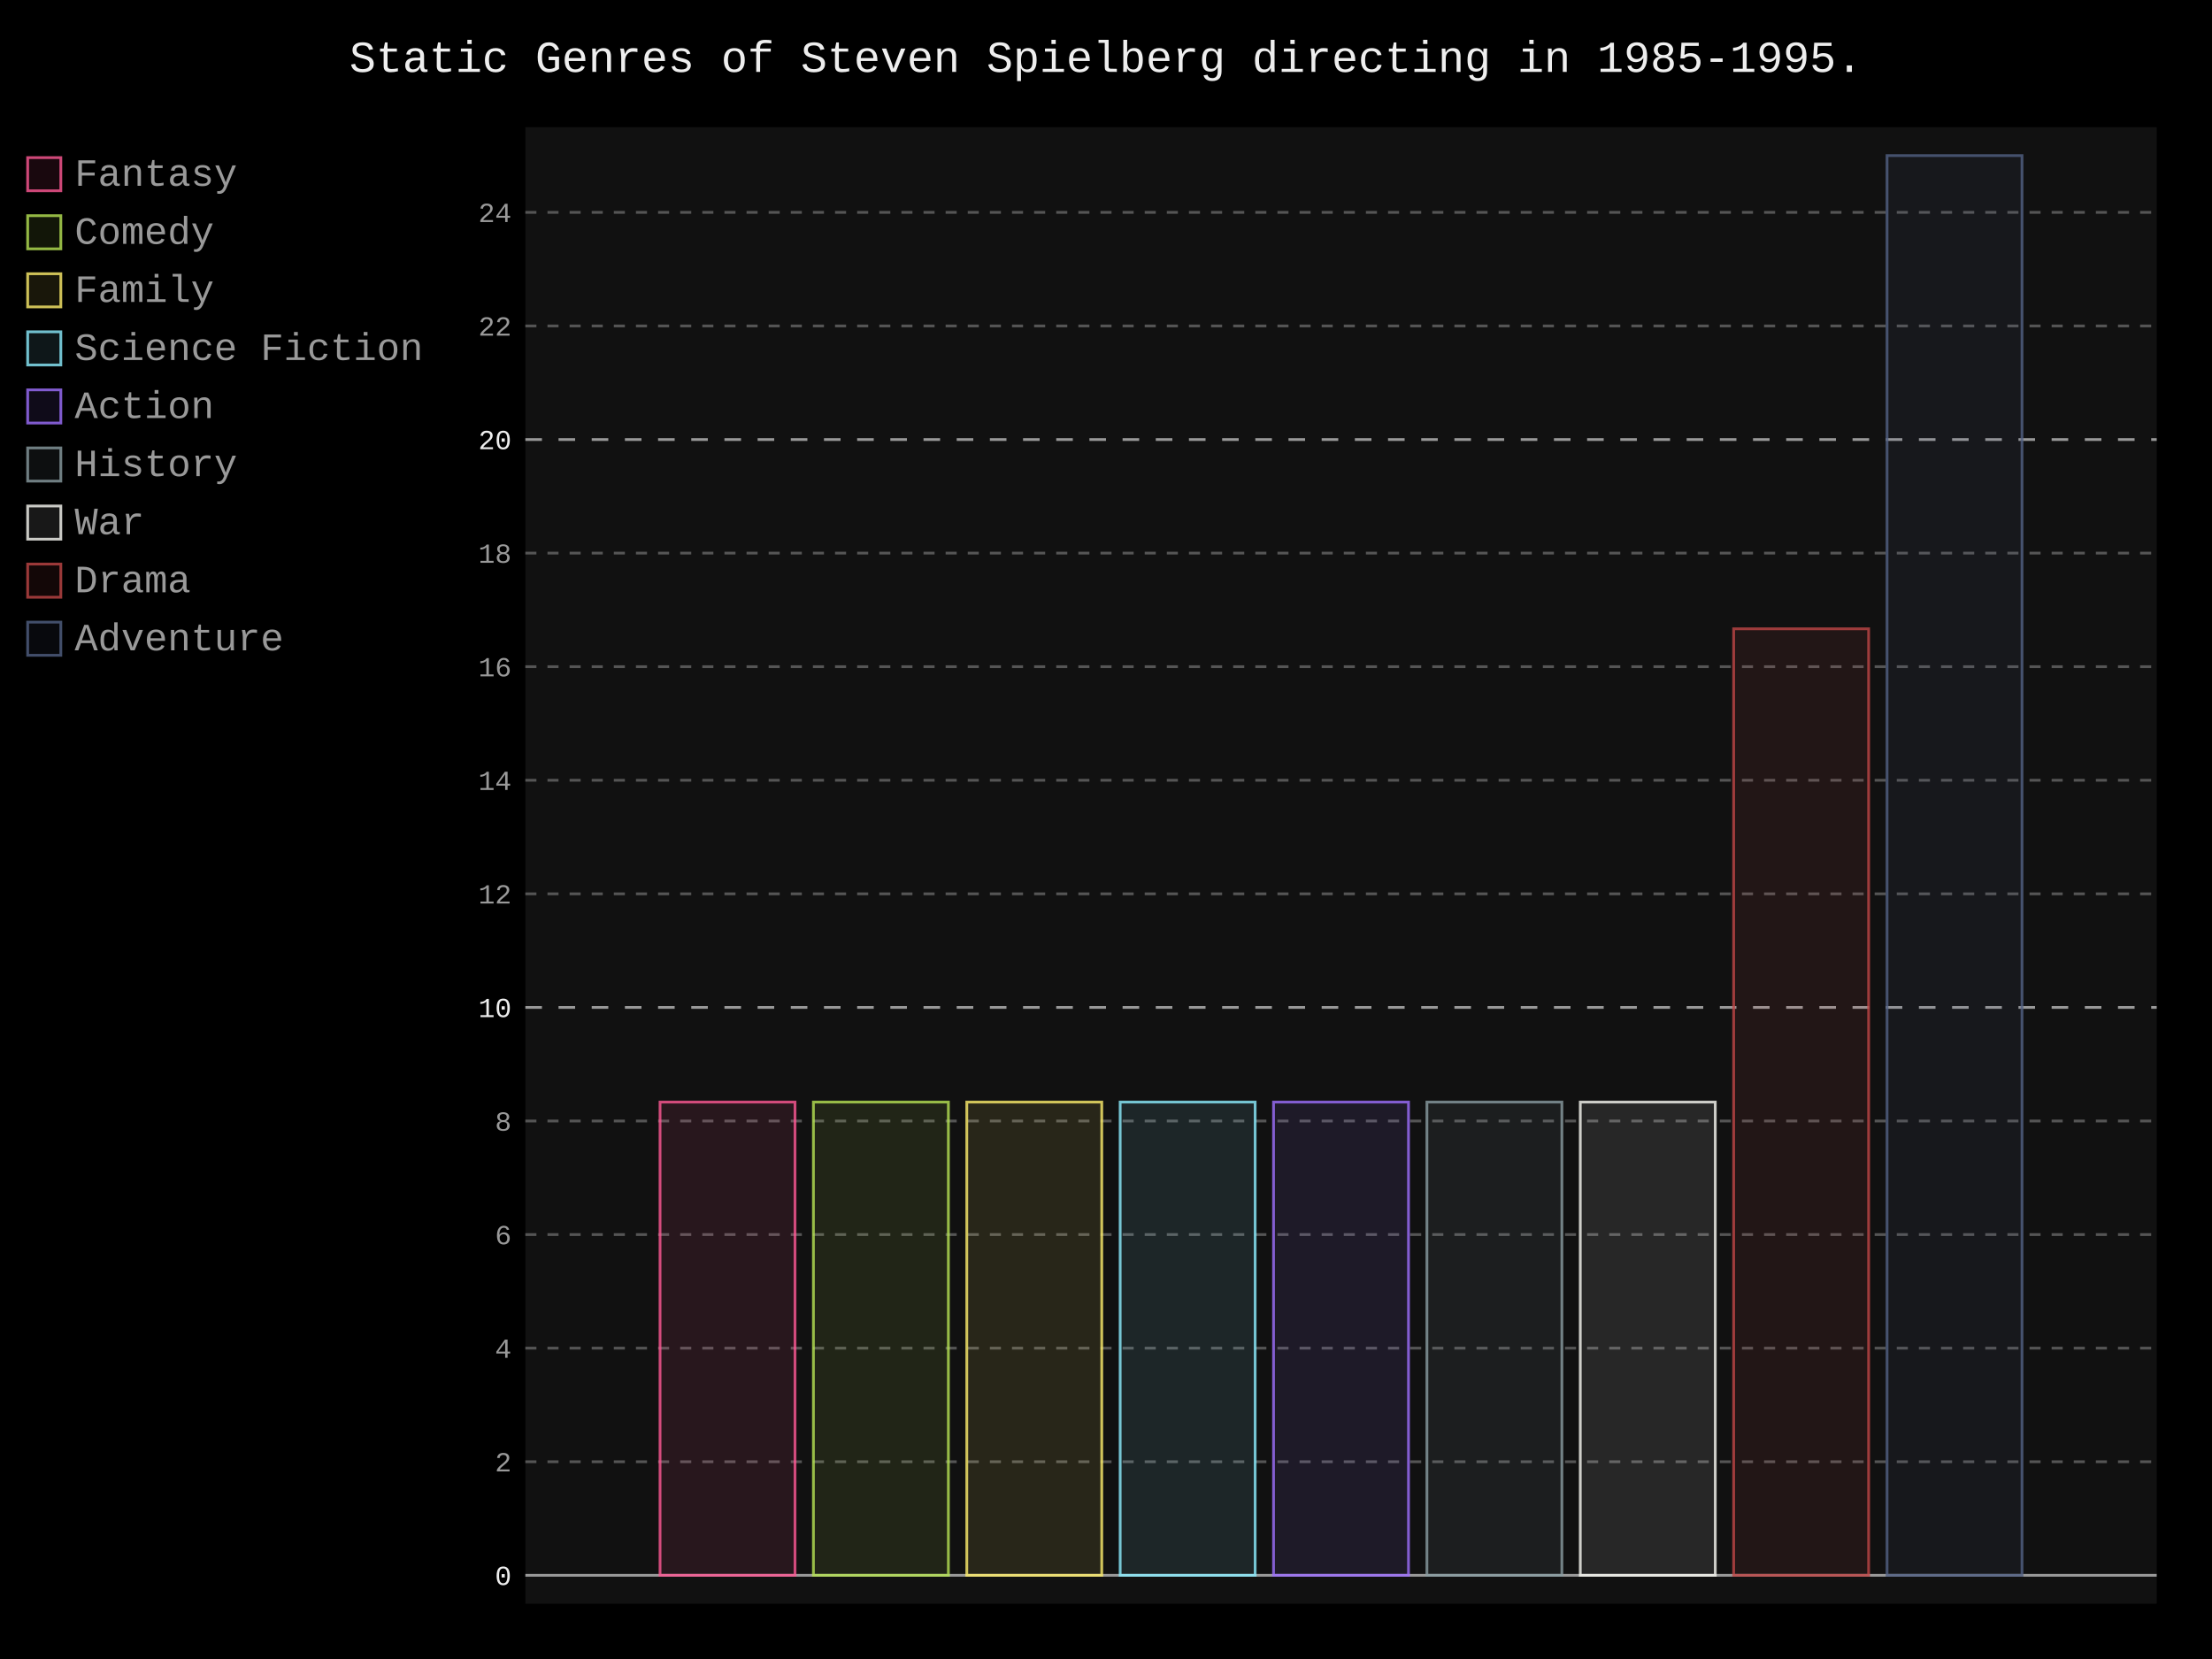
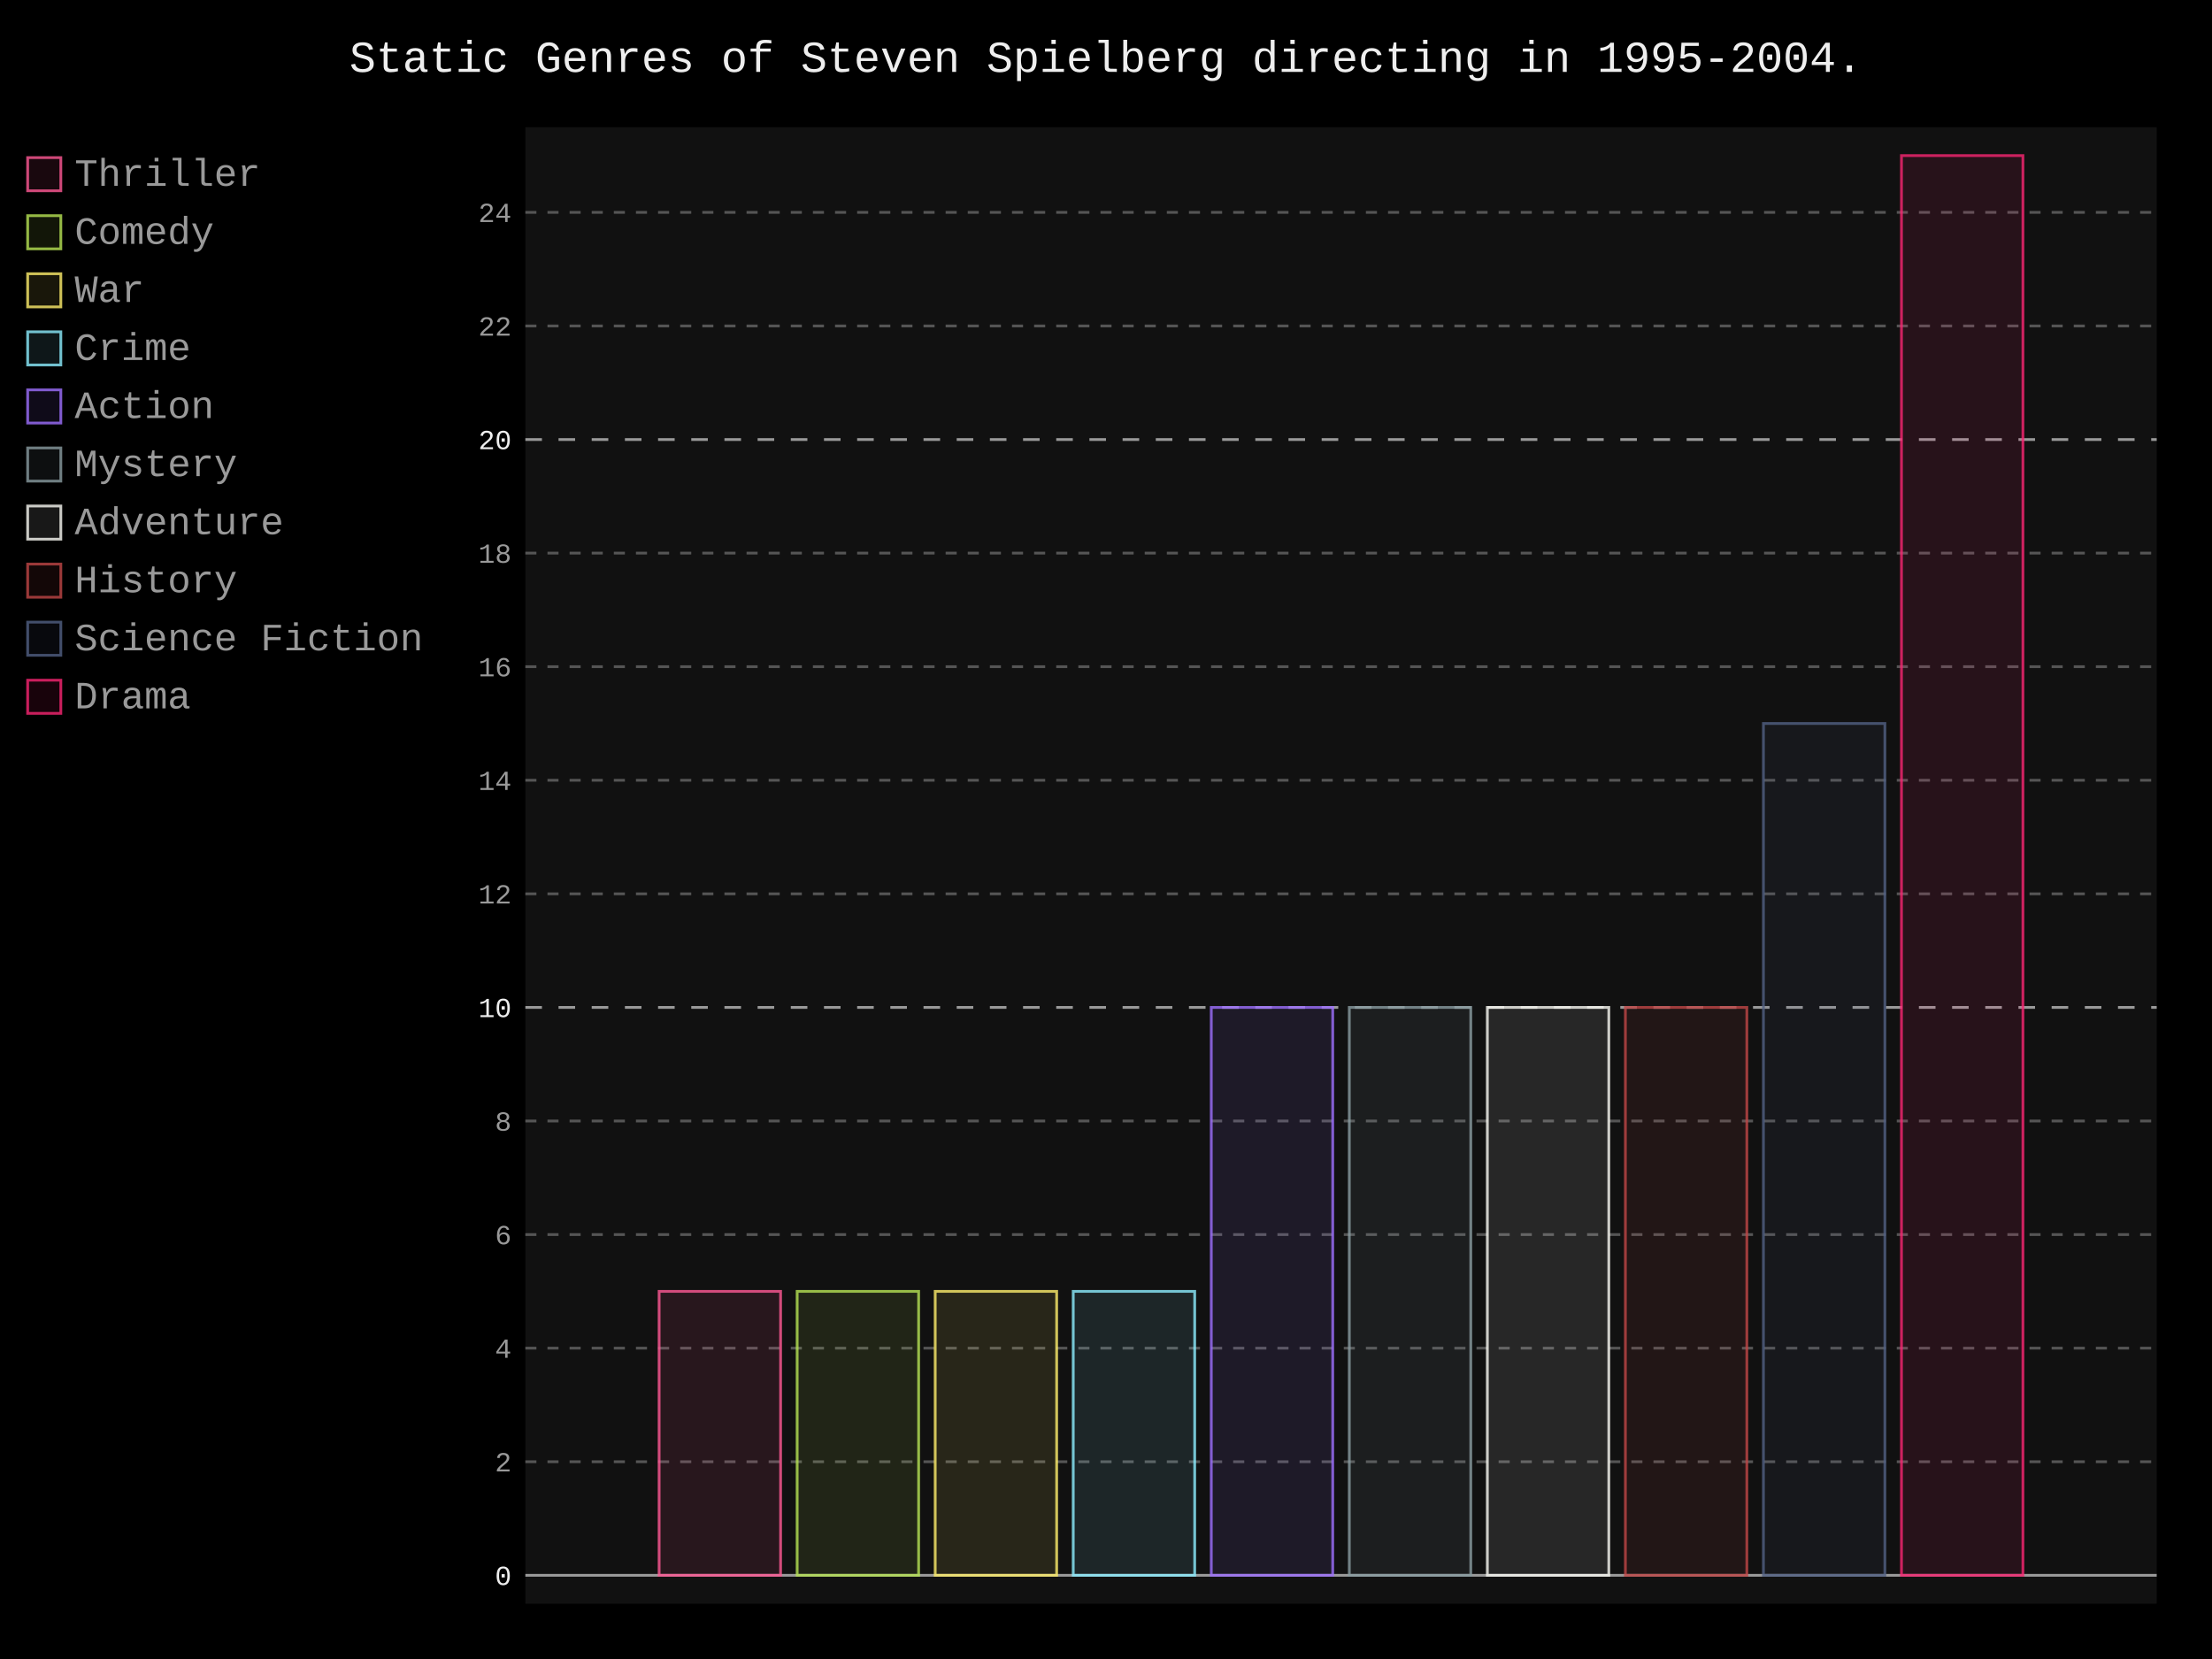
- <svg xmlns="http://www.w3.org/2000/svg" class="pygal-chart" id="chart-f025fb41-df2f-4c5a-9dbd-a844fea1f37d" viewBox="0 0 800 600">
+ <svg xmlns="http://www.w3.org/2000/svg" class="pygal-chart" id="chart-8a773fcc-9a1b-4066-99ef-95662d12aa77" viewBox="0 0 800 600">
  <defs>
-     <style type="text/css">#chart-f025fb41-df2f-4c5a-9dbd-a844fea1f37d{-webkit-user-select:none;-webkit-font-smoothing:antialiased;font-family:Consolas,"Liberation Mono",Menlo,Courier,monospace}#chart-f025fb41-df2f-4c5a-9dbd-a844fea1f37d .title{font-family:Consolas,"Liberation Mono",Menlo,Courier,monospace;font-size:16px}#chart-f025fb41-df2f-4c5a-9dbd-a844fea1f37d .legends .legend text{font-family:Consolas,"Liberation Mono",Menlo,Courier,monospace;font-size:14px}#chart-f025fb41-df2f-4c5a-9dbd-a844fea1f37d .axis text{font-family:Consolas,"Liberation Mono",Menlo,Courier,monospace;font-size:10px}#chart-f025fb41-df2f-4c5a-9dbd-a844fea1f37d .axis text.major{font-family:Consolas,"Liberation Mono",Menlo,Courier,monospace;font-size:10px}#chart-f025fb41-df2f-4c5a-9dbd-a844fea1f37d .text-overlay text.value{font-family:Consolas,"Liberation Mono",Menlo,Courier,monospace;font-size:16px}#chart-f025fb41-df2f-4c5a-9dbd-a844fea1f37d .text-overlay text.label{font-family:Consolas,"Liberation Mono",Menlo,Courier,monospace;font-size:10px}#chart-f025fb41-df2f-4c5a-9dbd-a844fea1f37d .tooltip{font-family:Consolas,"Liberation Mono",Menlo,Courier,monospace;font-size:14px}#chart-f025fb41-df2f-4c5a-9dbd-a844fea1f37d text.no_data{font-family:Consolas,"Liberation Mono",Menlo,Courier,monospace;font-size:64px}
- #chart-f025fb41-df2f-4c5a-9dbd-a844fea1f37d{background-color:black}#chart-f025fb41-df2f-4c5a-9dbd-a844fea1f37d path,#chart-f025fb41-df2f-4c5a-9dbd-a844fea1f37d line,#chart-f025fb41-df2f-4c5a-9dbd-a844fea1f37d rect,#chart-f025fb41-df2f-4c5a-9dbd-a844fea1f37d circle{-webkit-transition:1s ease-out;-moz-transition:1s ease-out;transition:1s ease-out}#chart-f025fb41-df2f-4c5a-9dbd-a844fea1f37d .graph &gt; .background{fill:black}#chart-f025fb41-df2f-4c5a-9dbd-a844fea1f37d .plot &gt; .background{fill:#111}#chart-f025fb41-df2f-4c5a-9dbd-a844fea1f37d .graph{fill:#999}#chart-f025fb41-df2f-4c5a-9dbd-a844fea1f37d text.no_data{fill:#eee}#chart-f025fb41-df2f-4c5a-9dbd-a844fea1f37d .title{fill:#eee}#chart-f025fb41-df2f-4c5a-9dbd-a844fea1f37d .legends .legend text{fill:#999}#chart-f025fb41-df2f-4c5a-9dbd-a844fea1f37d .legends .legend:hover text{fill:#eee}#chart-f025fb41-df2f-4c5a-9dbd-a844fea1f37d .axis .line{stroke:#eee}#chart-f025fb41-df2f-4c5a-9dbd-a844fea1f37d .axis .guide.line{stroke:#555}#chart-f025fb41-df2f-4c5a-9dbd-a844fea1f37d .axis .major.line{stroke:#999}#chart-f025fb41-df2f-4c5a-9dbd-a844fea1f37d .axis text.major{fill:#eee}#chart-f025fb41-df2f-4c5a-9dbd-a844fea1f37d .axis.y .guides:hover .guide.line,#chart-f025fb41-df2f-4c5a-9dbd-a844fea1f37d .line-graph .axis.x .guides:hover .guide.line,#chart-f025fb41-df2f-4c5a-9dbd-a844fea1f37d .stackedline-graph .axis.x .guides:hover .guide.line,#chart-f025fb41-df2f-4c5a-9dbd-a844fea1f37d .xy-graph .axis.x .guides:hover .guide.line{stroke:#eee}#chart-f025fb41-df2f-4c5a-9dbd-a844fea1f37d .axis .guides:hover text{fill:#eee}#chart-f025fb41-df2f-4c5a-9dbd-a844fea1f37d .reactive{fill-opacity:.1;stroke-opacity:.8}#chart-f025fb41-df2f-4c5a-9dbd-a844fea1f37d .ci{stroke:#999}#chart-f025fb41-df2f-4c5a-9dbd-a844fea1f37d .reactive.active,#chart-f025fb41-df2f-4c5a-9dbd-a844fea1f37d .active .reactive{fill-opacity:.75;stroke-opacity:.9;stroke-width:4}#chart-f025fb41-df2f-4c5a-9dbd-a844fea1f37d .ci .reactive.active{stroke-width:1.5}#chart-f025fb41-df2f-4c5a-9dbd-a844fea1f37d .series text{fill:#eee}#chart-f025fb41-df2f-4c5a-9dbd-a844fea1f37d .tooltip rect{fill:#111;stroke:#eee;-webkit-transition:opacity 1s ease-out;-moz-transition:opacity 1s ease-out;transition:opacity 1s ease-out}#chart-f025fb41-df2f-4c5a-9dbd-a844fea1f37d .tooltip .label{fill:#999}#chart-f025fb41-df2f-4c5a-9dbd-a844fea1f37d .tooltip .label{fill:#999}#chart-f025fb41-df2f-4c5a-9dbd-a844fea1f37d .tooltip .legend{font-size:.8em;fill:#555}#chart-f025fb41-df2f-4c5a-9dbd-a844fea1f37d .tooltip .x_label{font-size:.6em;fill:#eee}#chart-f025fb41-df2f-4c5a-9dbd-a844fea1f37d .tooltip .xlink{font-size:.5em;text-decoration:underline}#chart-f025fb41-df2f-4c5a-9dbd-a844fea1f37d .tooltip .value{font-size:1.5em}#chart-f025fb41-df2f-4c5a-9dbd-a844fea1f37d .bound{font-size:.5em}#chart-f025fb41-df2f-4c5a-9dbd-a844fea1f37d .max-value{font-size:.75em;fill:#555}#chart-f025fb41-df2f-4c5a-9dbd-a844fea1f37d .map-element{fill:#111;stroke:#555 !important}#chart-f025fb41-df2f-4c5a-9dbd-a844fea1f37d .map-element .reactive{fill-opacity:inherit;stroke-opacity:inherit}#chart-f025fb41-df2f-4c5a-9dbd-a844fea1f37d .color-0,#chart-f025fb41-df2f-4c5a-9dbd-a844fea1f37d .color-0 a:visited{stroke:#ff5995;fill:#ff5995}#chart-f025fb41-df2f-4c5a-9dbd-a844fea1f37d .color-1,#chart-f025fb41-df2f-4c5a-9dbd-a844fea1f37d .color-1 a:visited{stroke:#b6e354;fill:#b6e354}#chart-f025fb41-df2f-4c5a-9dbd-a844fea1f37d .color-2,#chart-f025fb41-df2f-4c5a-9dbd-a844fea1f37d .color-2 a:visited{stroke:#feed6c;fill:#feed6c}#chart-f025fb41-df2f-4c5a-9dbd-a844fea1f37d .color-3,#chart-f025fb41-df2f-4c5a-9dbd-a844fea1f37d .color-3 a:visited{stroke:#8cedff;fill:#8cedff}#chart-f025fb41-df2f-4c5a-9dbd-a844fea1f37d .color-4,#chart-f025fb41-df2f-4c5a-9dbd-a844fea1f37d .color-4 a:visited{stroke:#9e6ffe;fill:#9e6ffe}#chart-f025fb41-df2f-4c5a-9dbd-a844fea1f37d .color-5,#chart-f025fb41-df2f-4c5a-9dbd-a844fea1f37d .color-5 a:visited{stroke:#899ca1;fill:#899ca1}#chart-f025fb41-df2f-4c5a-9dbd-a844fea1f37d .color-6,#chart-f025fb41-df2f-4c5a-9dbd-a844fea1f37d .color-6 a:visited{stroke:#f8f8f2;fill:#f8f8f2}#chart-f025fb41-df2f-4c5a-9dbd-a844fea1f37d .color-7,#chart-f025fb41-df2f-4c5a-9dbd-a844fea1f37d .color-7 a:visited{stroke:#bf4646;fill:#bf4646}#chart-f025fb41-df2f-4c5a-9dbd-a844fea1f37d .color-8,#chart-f025fb41-df2f-4c5a-9dbd-a844fea1f37d .color-8 a:visited{stroke:#516083;fill:#516083}#chart-f025fb41-df2f-4c5a-9dbd-a844fea1f37d .text-overlay .color-0 text{fill:black}#chart-f025fb41-df2f-4c5a-9dbd-a844fea1f37d .text-overlay .color-1 text{fill:black}#chart-f025fb41-df2f-4c5a-9dbd-a844fea1f37d .text-overlay .color-2 text{fill:black}#chart-f025fb41-df2f-4c5a-9dbd-a844fea1f37d .text-overlay .color-3 text{fill:black}#chart-f025fb41-df2f-4c5a-9dbd-a844fea1f37d .text-overlay .color-4 text{fill:black}#chart-f025fb41-df2f-4c5a-9dbd-a844fea1f37d .text-overlay .color-5 text{fill:black}#chart-f025fb41-df2f-4c5a-9dbd-a844fea1f37d .text-overlay .color-6 text{fill:black}#chart-f025fb41-df2f-4c5a-9dbd-a844fea1f37d .text-overlay .color-7 text{fill:black}#chart-f025fb41-df2f-4c5a-9dbd-a844fea1f37d .text-overlay .color-8 text{fill:black}
- #chart-f025fb41-df2f-4c5a-9dbd-a844fea1f37d text.no_data{text-anchor:middle}#chart-f025fb41-df2f-4c5a-9dbd-a844fea1f37d .guide.line{fill:none}#chart-f025fb41-df2f-4c5a-9dbd-a844fea1f37d .centered{text-anchor:middle}#chart-f025fb41-df2f-4c5a-9dbd-a844fea1f37d .title{text-anchor:middle}#chart-f025fb41-df2f-4c5a-9dbd-a844fea1f37d .legends .legend text{fill-opacity:1}#chart-f025fb41-df2f-4c5a-9dbd-a844fea1f37d .axis.x text{text-anchor:middle}#chart-f025fb41-df2f-4c5a-9dbd-a844fea1f37d .axis.x:not(.web) text[transform]{text-anchor:start}#chart-f025fb41-df2f-4c5a-9dbd-a844fea1f37d .axis.x:not(.web) text[transform].backwards{text-anchor:end}#chart-f025fb41-df2f-4c5a-9dbd-a844fea1f37d .axis.y text{text-anchor:end}#chart-f025fb41-df2f-4c5a-9dbd-a844fea1f37d .axis.y text[transform].backwards{text-anchor:start}#chart-f025fb41-df2f-4c5a-9dbd-a844fea1f37d .axis.y2 text{text-anchor:start}#chart-f025fb41-df2f-4c5a-9dbd-a844fea1f37d .axis.y2 text[transform].backwards{text-anchor:end}#chart-f025fb41-df2f-4c5a-9dbd-a844fea1f37d .axis .guide.line{stroke-dasharray:4,4}#chart-f025fb41-df2f-4c5a-9dbd-a844fea1f37d .axis .major.guide.line{stroke-dasharray:6,6}#chart-f025fb41-df2f-4c5a-9dbd-a844fea1f37d .horizontal .axis.y .guide.line,#chart-f025fb41-df2f-4c5a-9dbd-a844fea1f37d .horizontal .axis.y2 .guide.line,#chart-f025fb41-df2f-4c5a-9dbd-a844fea1f37d .vertical .axis.x .guide.line{opacity:0}#chart-f025fb41-df2f-4c5a-9dbd-a844fea1f37d .horizontal .axis.always_show .guide.line,#chart-f025fb41-df2f-4c5a-9dbd-a844fea1f37d .vertical .axis.always_show .guide.line{opacity:1 !important}#chart-f025fb41-df2f-4c5a-9dbd-a844fea1f37d .axis.y .guides:hover .guide.line,#chart-f025fb41-df2f-4c5a-9dbd-a844fea1f37d .axis.y2 .guides:hover .guide.line,#chart-f025fb41-df2f-4c5a-9dbd-a844fea1f37d .axis.x .guides:hover .guide.line{opacity:1}#chart-f025fb41-df2f-4c5a-9dbd-a844fea1f37d .axis .guides:hover text{opacity:1}#chart-f025fb41-df2f-4c5a-9dbd-a844fea1f37d .nofill{fill:none}#chart-f025fb41-df2f-4c5a-9dbd-a844fea1f37d .subtle-fill{fill-opacity:.2}#chart-f025fb41-df2f-4c5a-9dbd-a844fea1f37d .dot{stroke-width:1px;fill-opacity:1}#chart-f025fb41-df2f-4c5a-9dbd-a844fea1f37d .dot.active{stroke-width:5px}#chart-f025fb41-df2f-4c5a-9dbd-a844fea1f37d .dot.negative{fill:transparent}#chart-f025fb41-df2f-4c5a-9dbd-a844fea1f37d text,#chart-f025fb41-df2f-4c5a-9dbd-a844fea1f37d tspan{stroke:none !important}#chart-f025fb41-df2f-4c5a-9dbd-a844fea1f37d .series text.active{opacity:1}#chart-f025fb41-df2f-4c5a-9dbd-a844fea1f37d .tooltip rect{fill-opacity:.95;stroke-width:.5}#chart-f025fb41-df2f-4c5a-9dbd-a844fea1f37d .tooltip text{fill-opacity:1}#chart-f025fb41-df2f-4c5a-9dbd-a844fea1f37d .showable{visibility:hidden}#chart-f025fb41-df2f-4c5a-9dbd-a844fea1f37d .showable.shown{visibility:visible}#chart-f025fb41-df2f-4c5a-9dbd-a844fea1f37d .gauge-background{fill:rgba(229,229,229,1);stroke:none}#chart-f025fb41-df2f-4c5a-9dbd-a844fea1f37d .bg-lines{stroke:black;stroke-width:2px}</style>
+     <style type="text/css">#chart-8a773fcc-9a1b-4066-99ef-95662d12aa77{-webkit-user-select:none;-webkit-font-smoothing:antialiased;font-family:Consolas,"Liberation Mono",Menlo,Courier,monospace}#chart-8a773fcc-9a1b-4066-99ef-95662d12aa77 .title{font-family:Consolas,"Liberation Mono",Menlo,Courier,monospace;font-size:16px}#chart-8a773fcc-9a1b-4066-99ef-95662d12aa77 .legends .legend text{font-family:Consolas,"Liberation Mono",Menlo,Courier,monospace;font-size:14px}#chart-8a773fcc-9a1b-4066-99ef-95662d12aa77 .axis text{font-family:Consolas,"Liberation Mono",Menlo,Courier,monospace;font-size:10px}#chart-8a773fcc-9a1b-4066-99ef-95662d12aa77 .axis text.major{font-family:Consolas,"Liberation Mono",Menlo,Courier,monospace;font-size:10px}#chart-8a773fcc-9a1b-4066-99ef-95662d12aa77 .text-overlay text.value{font-family:Consolas,"Liberation Mono",Menlo,Courier,monospace;font-size:16px}#chart-8a773fcc-9a1b-4066-99ef-95662d12aa77 .text-overlay text.label{font-family:Consolas,"Liberation Mono",Menlo,Courier,monospace;font-size:10px}#chart-8a773fcc-9a1b-4066-99ef-95662d12aa77 .tooltip{font-family:Consolas,"Liberation Mono",Menlo,Courier,monospace;font-size:14px}#chart-8a773fcc-9a1b-4066-99ef-95662d12aa77 text.no_data{font-family:Consolas,"Liberation Mono",Menlo,Courier,monospace;font-size:64px}
+ #chart-8a773fcc-9a1b-4066-99ef-95662d12aa77{background-color:black}#chart-8a773fcc-9a1b-4066-99ef-95662d12aa77 path,#chart-8a773fcc-9a1b-4066-99ef-95662d12aa77 line,#chart-8a773fcc-9a1b-4066-99ef-95662d12aa77 rect,#chart-8a773fcc-9a1b-4066-99ef-95662d12aa77 circle{-webkit-transition:1s ease-out;-moz-transition:1s ease-out;transition:1s ease-out}#chart-8a773fcc-9a1b-4066-99ef-95662d12aa77 .graph &gt; .background{fill:black}#chart-8a773fcc-9a1b-4066-99ef-95662d12aa77 .plot &gt; .background{fill:#111}#chart-8a773fcc-9a1b-4066-99ef-95662d12aa77 .graph{fill:#999}#chart-8a773fcc-9a1b-4066-99ef-95662d12aa77 text.no_data{fill:#eee}#chart-8a773fcc-9a1b-4066-99ef-95662d12aa77 .title{fill:#eee}#chart-8a773fcc-9a1b-4066-99ef-95662d12aa77 .legends .legend text{fill:#999}#chart-8a773fcc-9a1b-4066-99ef-95662d12aa77 .legends .legend:hover text{fill:#eee}#chart-8a773fcc-9a1b-4066-99ef-95662d12aa77 .axis .line{stroke:#eee}#chart-8a773fcc-9a1b-4066-99ef-95662d12aa77 .axis .guide.line{stroke:#555}#chart-8a773fcc-9a1b-4066-99ef-95662d12aa77 .axis .major.line{stroke:#999}#chart-8a773fcc-9a1b-4066-99ef-95662d12aa77 .axis text.major{fill:#eee}#chart-8a773fcc-9a1b-4066-99ef-95662d12aa77 .axis.y .guides:hover .guide.line,#chart-8a773fcc-9a1b-4066-99ef-95662d12aa77 .line-graph .axis.x .guides:hover .guide.line,#chart-8a773fcc-9a1b-4066-99ef-95662d12aa77 .stackedline-graph .axis.x .guides:hover .guide.line,#chart-8a773fcc-9a1b-4066-99ef-95662d12aa77 .xy-graph .axis.x .guides:hover .guide.line{stroke:#eee}#chart-8a773fcc-9a1b-4066-99ef-95662d12aa77 .axis .guides:hover text{fill:#eee}#chart-8a773fcc-9a1b-4066-99ef-95662d12aa77 .reactive{fill-opacity:.1;stroke-opacity:.8}#chart-8a773fcc-9a1b-4066-99ef-95662d12aa77 .ci{stroke:#999}#chart-8a773fcc-9a1b-4066-99ef-95662d12aa77 .reactive.active,#chart-8a773fcc-9a1b-4066-99ef-95662d12aa77 .active .reactive{fill-opacity:.75;stroke-opacity:.9;stroke-width:4}#chart-8a773fcc-9a1b-4066-99ef-95662d12aa77 .ci .reactive.active{stroke-width:1.5}#chart-8a773fcc-9a1b-4066-99ef-95662d12aa77 .series text{fill:#eee}#chart-8a773fcc-9a1b-4066-99ef-95662d12aa77 .tooltip rect{fill:#111;stroke:#eee;-webkit-transition:opacity 1s ease-out;-moz-transition:opacity 1s ease-out;transition:opacity 1s ease-out}#chart-8a773fcc-9a1b-4066-99ef-95662d12aa77 .tooltip .label{fill:#999}#chart-8a773fcc-9a1b-4066-99ef-95662d12aa77 .tooltip .label{fill:#999}#chart-8a773fcc-9a1b-4066-99ef-95662d12aa77 .tooltip .legend{font-size:.8em;fill:#555}#chart-8a773fcc-9a1b-4066-99ef-95662d12aa77 .tooltip .x_label{font-size:.6em;fill:#eee}#chart-8a773fcc-9a1b-4066-99ef-95662d12aa77 .tooltip .xlink{font-size:.5em;text-decoration:underline}#chart-8a773fcc-9a1b-4066-99ef-95662d12aa77 .tooltip .value{font-size:1.5em}#chart-8a773fcc-9a1b-4066-99ef-95662d12aa77 .bound{font-size:.5em}#chart-8a773fcc-9a1b-4066-99ef-95662d12aa77 .max-value{font-size:.75em;fill:#555}#chart-8a773fcc-9a1b-4066-99ef-95662d12aa77 .map-element{fill:#111;stroke:#555 !important}#chart-8a773fcc-9a1b-4066-99ef-95662d12aa77 .map-element .reactive{fill-opacity:inherit;stroke-opacity:inherit}#chart-8a773fcc-9a1b-4066-99ef-95662d12aa77 .color-0,#chart-8a773fcc-9a1b-4066-99ef-95662d12aa77 .color-0 a:visited{stroke:#ff5995;fill:#ff5995}#chart-8a773fcc-9a1b-4066-99ef-95662d12aa77 .color-1,#chart-8a773fcc-9a1b-4066-99ef-95662d12aa77 .color-1 a:visited{stroke:#b6e354;fill:#b6e354}#chart-8a773fcc-9a1b-4066-99ef-95662d12aa77 .color-2,#chart-8a773fcc-9a1b-4066-99ef-95662d12aa77 .color-2 a:visited{stroke:#feed6c;fill:#feed6c}#chart-8a773fcc-9a1b-4066-99ef-95662d12aa77 .color-3,#chart-8a773fcc-9a1b-4066-99ef-95662d12aa77 .color-3 a:visited{stroke:#8cedff;fill:#8cedff}#chart-8a773fcc-9a1b-4066-99ef-95662d12aa77 .color-4,#chart-8a773fcc-9a1b-4066-99ef-95662d12aa77 .color-4 a:visited{stroke:#9e6ffe;fill:#9e6ffe}#chart-8a773fcc-9a1b-4066-99ef-95662d12aa77 .color-5,#chart-8a773fcc-9a1b-4066-99ef-95662d12aa77 .color-5 a:visited{stroke:#899ca1;fill:#899ca1}#chart-8a773fcc-9a1b-4066-99ef-95662d12aa77 .color-6,#chart-8a773fcc-9a1b-4066-99ef-95662d12aa77 .color-6 a:visited{stroke:#f8f8f2;fill:#f8f8f2}#chart-8a773fcc-9a1b-4066-99ef-95662d12aa77 .color-7,#chart-8a773fcc-9a1b-4066-99ef-95662d12aa77 .color-7 a:visited{stroke:#bf4646;fill:#bf4646}#chart-8a773fcc-9a1b-4066-99ef-95662d12aa77 .color-8,#chart-8a773fcc-9a1b-4066-99ef-95662d12aa77 .color-8 a:visited{stroke:#516083;fill:#516083}#chart-8a773fcc-9a1b-4066-99ef-95662d12aa77 .color-9,#chart-8a773fcc-9a1b-4066-99ef-95662d12aa77 .color-9 a:visited{stroke:#f92672;fill:#f92672}#chart-8a773fcc-9a1b-4066-99ef-95662d12aa77 .text-overlay .color-0 text{fill:black}#chart-8a773fcc-9a1b-4066-99ef-95662d12aa77 .text-overlay .color-1 text{fill:black}#chart-8a773fcc-9a1b-4066-99ef-95662d12aa77 .text-overlay .color-2 text{fill:black}#chart-8a773fcc-9a1b-4066-99ef-95662d12aa77 .text-overlay .color-3 text{fill:black}#chart-8a773fcc-9a1b-4066-99ef-95662d12aa77 .text-overlay .color-4 text{fill:black}#chart-8a773fcc-9a1b-4066-99ef-95662d12aa77 .text-overlay .color-5 text{fill:black}#chart-8a773fcc-9a1b-4066-99ef-95662d12aa77 .text-overlay .color-6 text{fill:black}#chart-8a773fcc-9a1b-4066-99ef-95662d12aa77 .text-overlay .color-7 text{fill:black}#chart-8a773fcc-9a1b-4066-99ef-95662d12aa77 .text-overlay .color-8 text{fill:black}#chart-8a773fcc-9a1b-4066-99ef-95662d12aa77 .text-overlay .color-9 text{fill:black}
+ #chart-8a773fcc-9a1b-4066-99ef-95662d12aa77 text.no_data{text-anchor:middle}#chart-8a773fcc-9a1b-4066-99ef-95662d12aa77 .guide.line{fill:none}#chart-8a773fcc-9a1b-4066-99ef-95662d12aa77 .centered{text-anchor:middle}#chart-8a773fcc-9a1b-4066-99ef-95662d12aa77 .title{text-anchor:middle}#chart-8a773fcc-9a1b-4066-99ef-95662d12aa77 .legends .legend text{fill-opacity:1}#chart-8a773fcc-9a1b-4066-99ef-95662d12aa77 .axis.x text{text-anchor:middle}#chart-8a773fcc-9a1b-4066-99ef-95662d12aa77 .axis.x:not(.web) text[transform]{text-anchor:start}#chart-8a773fcc-9a1b-4066-99ef-95662d12aa77 .axis.x:not(.web) text[transform].backwards{text-anchor:end}#chart-8a773fcc-9a1b-4066-99ef-95662d12aa77 .axis.y text{text-anchor:end}#chart-8a773fcc-9a1b-4066-99ef-95662d12aa77 .axis.y text[transform].backwards{text-anchor:start}#chart-8a773fcc-9a1b-4066-99ef-95662d12aa77 .axis.y2 text{text-anchor:start}#chart-8a773fcc-9a1b-4066-99ef-95662d12aa77 .axis.y2 text[transform].backwards{text-anchor:end}#chart-8a773fcc-9a1b-4066-99ef-95662d12aa77 .axis .guide.line{stroke-dasharray:4,4}#chart-8a773fcc-9a1b-4066-99ef-95662d12aa77 .axis .major.guide.line{stroke-dasharray:6,6}#chart-8a773fcc-9a1b-4066-99ef-95662d12aa77 .horizontal .axis.y .guide.line,#chart-8a773fcc-9a1b-4066-99ef-95662d12aa77 .horizontal .axis.y2 .guide.line,#chart-8a773fcc-9a1b-4066-99ef-95662d12aa77 .vertical .axis.x .guide.line{opacity:0}#chart-8a773fcc-9a1b-4066-99ef-95662d12aa77 .horizontal .axis.always_show .guide.line,#chart-8a773fcc-9a1b-4066-99ef-95662d12aa77 .vertical .axis.always_show .guide.line{opacity:1 !important}#chart-8a773fcc-9a1b-4066-99ef-95662d12aa77 .axis.y .guides:hover .guide.line,#chart-8a773fcc-9a1b-4066-99ef-95662d12aa77 .axis.y2 .guides:hover .guide.line,#chart-8a773fcc-9a1b-4066-99ef-95662d12aa77 .axis.x .guides:hover .guide.line{opacity:1}#chart-8a773fcc-9a1b-4066-99ef-95662d12aa77 .axis .guides:hover text{opacity:1}#chart-8a773fcc-9a1b-4066-99ef-95662d12aa77 .nofill{fill:none}#chart-8a773fcc-9a1b-4066-99ef-95662d12aa77 .subtle-fill{fill-opacity:.2}#chart-8a773fcc-9a1b-4066-99ef-95662d12aa77 .dot{stroke-width:1px;fill-opacity:1}#chart-8a773fcc-9a1b-4066-99ef-95662d12aa77 .dot.active{stroke-width:5px}#chart-8a773fcc-9a1b-4066-99ef-95662d12aa77 .dot.negative{fill:transparent}#chart-8a773fcc-9a1b-4066-99ef-95662d12aa77 text,#chart-8a773fcc-9a1b-4066-99ef-95662d12aa77 tspan{stroke:none !important}#chart-8a773fcc-9a1b-4066-99ef-95662d12aa77 .series text.active{opacity:1}#chart-8a773fcc-9a1b-4066-99ef-95662d12aa77 .tooltip rect{fill-opacity:.95;stroke-width:.5}#chart-8a773fcc-9a1b-4066-99ef-95662d12aa77 .tooltip text{fill-opacity:1}#chart-8a773fcc-9a1b-4066-99ef-95662d12aa77 .showable{visibility:hidden}#chart-8a773fcc-9a1b-4066-99ef-95662d12aa77 .showable.shown{visibility:visible}#chart-8a773fcc-9a1b-4066-99ef-95662d12aa77 .gauge-background{fill:rgba(229,229,229,1);stroke:none}#chart-8a773fcc-9a1b-4066-99ef-95662d12aa77 .bg-lines{stroke:black;stroke-width:2px}</style>
  </defs>
  <g class="graph bar-graph vertical">
    <rect class="background" height="600" width="800" x="0" y="0" />
    <g class="plot" transform="translate(190, 46)">
      <rect class="background" height="534" width="590.0" x="0" y="0" />
      <g class="axis y always_show">
        <g class="guides">
          <path class="axis major line" d="M0 523.731 h590" />
          <text class="major" x="-5" y="527.231">0</text>
        </g>
        <g class="guides">
          <path class="guide line" d="M0 482.654 h590" />
          <text class="" x="-5" y="486.154">2</text>
        </g>
        <g class="guides">
          <path class="guide line" d="M0 441.577 h590" />
          <text class="" x="-5" y="445.077">4</text>
        </g>
        <g class="guides">
          <path class="guide line" d="M0 400.5 h590" />
          <text class="" x="-5" y="404.0">6</text>
        </g>
        <g class="guides">
          <path class="guide line" d="M0 359.423 h590" />
          <text class="" x="-5" y="362.923">8</text>
        </g>
        <g class="guides">
          <path class="major guide line" d="M0 318.346 h590" />
          <text class="major" x="-5" y="321.846">10</text>
        </g>
        <g class="guides">
          <path class="guide line" d="M0 277.269 h590" />
          <text class="" x="-5" y="280.769">12</text>
        </g>
        <g class="guides">
          <path class="guide line" d="M0 236.192 h590" />
          <text class="" x="-5" y="239.692">14</text>
        </g>
        <g class="guides">
          <path class="guide line" d="M0 195.115 h590" />
          <text class="" x="-5" y="198.615">16</text>
        </g>
        <g class="guides">
          <path class="guide line" d="M0 154.038 h590" />
          <text class="" x="-5" y="157.538">18</text>
        </g>
        <g class="guides">
          <path class="major guide line" d="M0 112.962 h590" />
          <text class="major" x="-5" y="116.462">20</text>
        </g>
        <g class="guides">
          <path class="guide line" d="M0 71.885 h590" />
          <text class="" x="-5" y="75.385">22</text>
        </g>
        <g class="guides">
          <path class="guide line" d="M0 30.808 h590" />
          <text class="" x="-5" y="34.308">24</text>
        </g>
      </g>
      <g class="series serie-0 color-0">
        <g class="bars">
          <g class="bar">
-             <rect class="rect reactive tooltip-trigger" height="171.147" rx="0" ry="0" width="48.814" x="48.713" y="352.584" />
+             <rect class="rect reactive tooltip-trigger" height="102.692" rx="0" ry="0" width="43.932" x="48.38" y="421.038" />
          </g>
        </g>
      </g>
      <g class="series serie-1 color-1">
        <g class="bars">
          <g class="bar">
-             <rect class="rect reactive tooltip-trigger" height="171.147" rx="0" ry="0" width="48.814" x="104.183" y="352.584" />
+             <rect class="rect reactive tooltip-trigger" height="102.692" rx="0" ry="0" width="43.932" x="98.303" y="421.038" />
          </g>
        </g>
      </g>
      <g class="series serie-2 color-2">
        <g class="bars">
          <g class="bar">
-             <rect class="rect reactive tooltip-trigger" height="171.147" rx="0" ry="0" width="48.814" x="159.653" y="352.584" />
+             <rect class="rect reactive tooltip-trigger" height="102.692" rx="0" ry="0" width="43.932" x="148.226" y="421.038" />
          </g>
        </g>
      </g>
      <g class="series serie-3 color-3">
        <g class="bars">
          <g class="bar">
-             <rect class="rect reactive tooltip-trigger" height="171.147" rx="0" ry="0" width="48.814" x="215.123" y="352.584" />
+             <rect class="rect reactive tooltip-trigger" height="102.692" rx="0" ry="0" width="43.932" x="198.149" y="421.038" />
          </g>
        </g>
      </g>
      <g class="series serie-4 color-4">
        <g class="bars">
          <g class="bar">
-             <rect class="rect reactive tooltip-trigger" height="171.147" rx="0" ry="0" width="48.814" x="270.593" y="352.584" />
+             <rect class="rect reactive tooltip-trigger" height="205.385" rx="0" ry="0" width="43.932" x="248.072" y="318.346" />
          </g>
        </g>
      </g>
      <g class="series serie-5 color-5">
        <g class="bars">
          <g class="bar">
-             <rect class="rect reactive tooltip-trigger" height="171.147" rx="0" ry="0" width="48.814" x="326.063" y="352.584" />
+             <rect class="rect reactive tooltip-trigger" height="205.385" rx="0" ry="0" width="43.932" x="297.995" y="318.346" />
          </g>
        </g>
      </g>
      <g class="series serie-6 color-6">
        <g class="bars">
          <g class="bar">
-             <rect class="rect reactive tooltip-trigger" height="171.147" rx="0" ry="0" width="48.814" x="381.533" y="352.584" />
+             <rect class="rect reactive tooltip-trigger" height="205.385" rx="0" ry="0" width="43.932" x="347.918" y="318.346" />
          </g>
        </g>
      </g>
      <g class="series serie-7 color-7">
        <g class="bars">
          <g class="bar">
-             <rect class="rect reactive tooltip-trigger" height="342.315" rx="0" ry="0" width="48.814" x="437.003" y="181.416" />
+             <rect class="rect reactive tooltip-trigger" height="205.385" rx="0" ry="0" width="43.932" x="397.842" y="318.346" />
          </g>
        </g>
      </g>
      <g class="series serie-8 color-8">
        <g class="bars">
          <g class="bar">
-             <rect class="rect reactive tooltip-trigger" height="513.462" rx="0" ry="0" width="48.814" x="492.474" y="10.269" />
+             <rect class="rect reactive tooltip-trigger" height="308.077" rx="0" ry="0" width="43.932" x="447.765" y="215.654" />
+           </g>
+         </g>
+       </g>
+       <g class="series serie-9 color-9">
+         <g class="bars">
+           <g class="bar">
+             <rect class="rect reactive tooltip-trigger" height="513.462" rx="0" ry="0" width="43.932" x="497.688" y="10.269" />
          </g>
        </g>
      </g>
    </g>
    <g class="titles">
-       <text class="title plot_title" x="400.0" y="26">Static Genres of Steven Spielberg directing in 1985-1995.</text>
+       <text class="title plot_title" x="400.0" y="26">Static Genres of Steven Spielberg directing in 1995-2004.</text>
    </g>
    <g class="plot overlay" transform="translate(190, 46)">
      <g class="series serie-0 color-0" />
      <g class="series serie-1 color-1" />
      <g class="series serie-2 color-2" />
      <g class="series serie-3 color-3" />
      <g class="series serie-4 color-4" />
      <g class="series serie-5 color-5" />
      <g class="series serie-6 color-6" />
      <g class="series serie-7 color-7" />
      <g class="series serie-8 color-8" />
+       <g class="series serie-9 color-9" />
    </g>
    <g class="plot text-overlay" transform="translate(190, 46)">
      <g class="series serie-0 color-0" />
      <g class="series serie-1 color-1" />
      <g class="series serie-2 color-2" />
      <g class="series serie-3 color-3" />
      <g class="series serie-4 color-4" />
      <g class="series serie-5 color-5" />
      <g class="series serie-6 color-6" />
      <g class="series serie-7 color-7" />
      <g class="series serie-8 color-8" />
+       <g class="series serie-9 color-9" />
    </g>
    <g class="plot tooltip-overlay" transform="translate(190, 46)">
      <g class="tooltip" style="opacity: 0" transform="translate(0 0)">
        <rect class="tooltip-box" height="0" rx="0" ry="0" width="0" />
        <g class="text" />
      </g>
    </g>
    <g class="legends" transform="translate(10, 56)">
      <g class="legend reactive activate-serie" id="activate-serie-0">
        <rect class="color-0 reactive" height="12" width="12" x="0.0" y="1.0" />
-         <text x="17.0" y="11.2">Fantasy</text>
+         <text x="17.0" y="11.2">Thriller</text>
      </g>
      <g class="legend reactive activate-serie" id="activate-serie-1">
        <rect class="color-1 reactive" height="12" width="12" x="0.0" y="22.0" />
        <text x="17.0" y="32.2">Comedy</text>
      </g>
      <g class="legend reactive activate-serie" id="activate-serie-2">
        <rect class="color-2 reactive" height="12" width="12" x="0.0" y="43.0" />
-         <text x="17.0" y="53.2">Family</text>
+         <text x="17.0" y="53.2">War</text>
      </g>
      <g class="legend reactive activate-serie" id="activate-serie-3">
        <rect class="color-3 reactive" height="12" width="12" x="0.0" y="64.0" />
-         <text x="17.0" y="74.2">Science Fiction</text>
+         <text x="17.0" y="74.2">Crime</text>
      </g>
      <g class="legend reactive activate-serie" id="activate-serie-4">
        <rect class="color-4 reactive" height="12" width="12" x="0.0" y="85.0" />
        <text x="17.0" y="95.2">Action</text>
      </g>
      <g class="legend reactive activate-serie" id="activate-serie-5">
        <rect class="color-5 reactive" height="12" width="12" x="0.0" y="106.0" />
-         <text x="17.0" y="116.2">History</text>
+         <text x="17.0" y="116.2">Mystery</text>
      </g>
      <g class="legend reactive activate-serie" id="activate-serie-6">
        <rect class="color-6 reactive" height="12" width="12" x="0.0" y="127.0" />
-         <text x="17.0" y="137.2">War</text>
+         <text x="17.0" y="137.2">Adventure</text>
      </g>
      <g class="legend reactive activate-serie" id="activate-serie-7">
        <rect class="color-7 reactive" height="12" width="12" x="0.0" y="148.0" />
-         <text x="17.0" y="158.2">Drama</text>
+         <text x="17.0" y="158.2">History</text>
      </g>
      <g class="legend reactive activate-serie" id="activate-serie-8">
        <rect class="color-8 reactive" height="12" width="12" x="0.0" y="169.0" />
-         <text x="17.0" y="179.2">Adventure</text>
+         <text x="17.0" y="179.2">Science Fiction</text>
+       </g>
+       <g class="legend reactive activate-serie" id="activate-serie-9">
+         <rect class="color-9 reactive" height="12" width="12" x="0.0" y="190.0" />
+         <text x="17.0" y="200.2">Drama</text>
      </g>
    </g>
    <g class="legends" transform="translate(790, 56)" />
  </g>
</svg>
